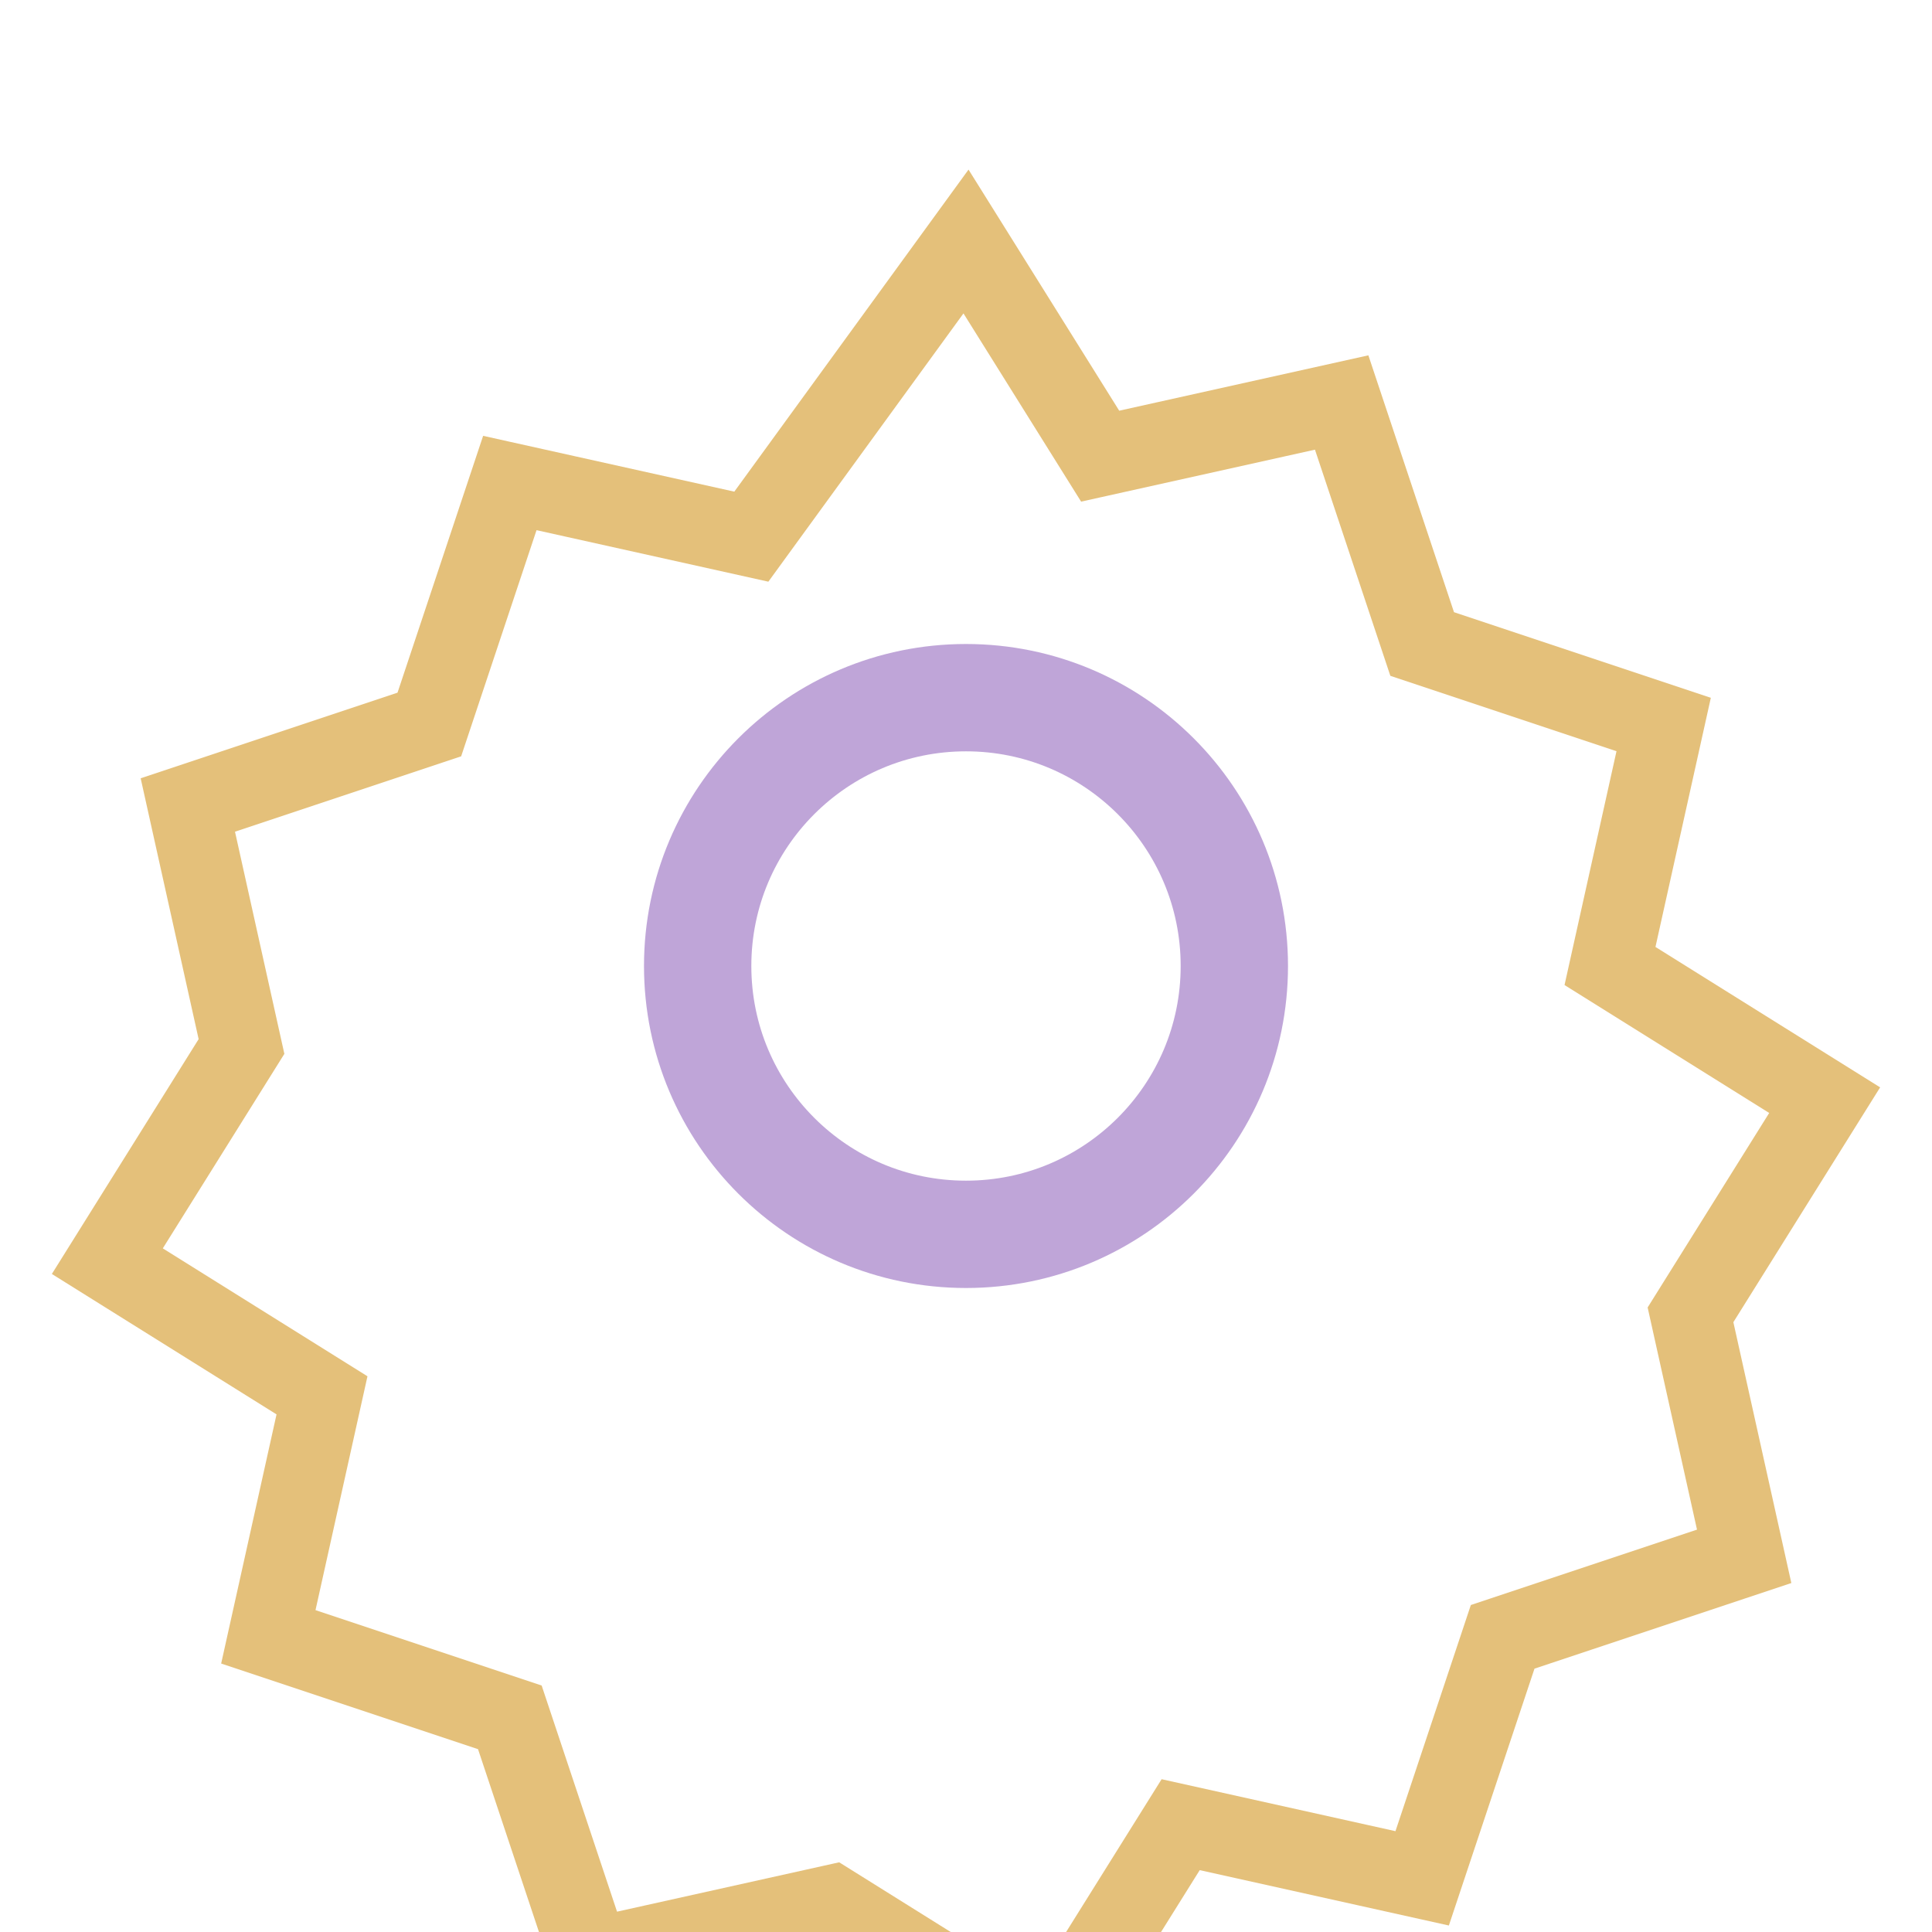
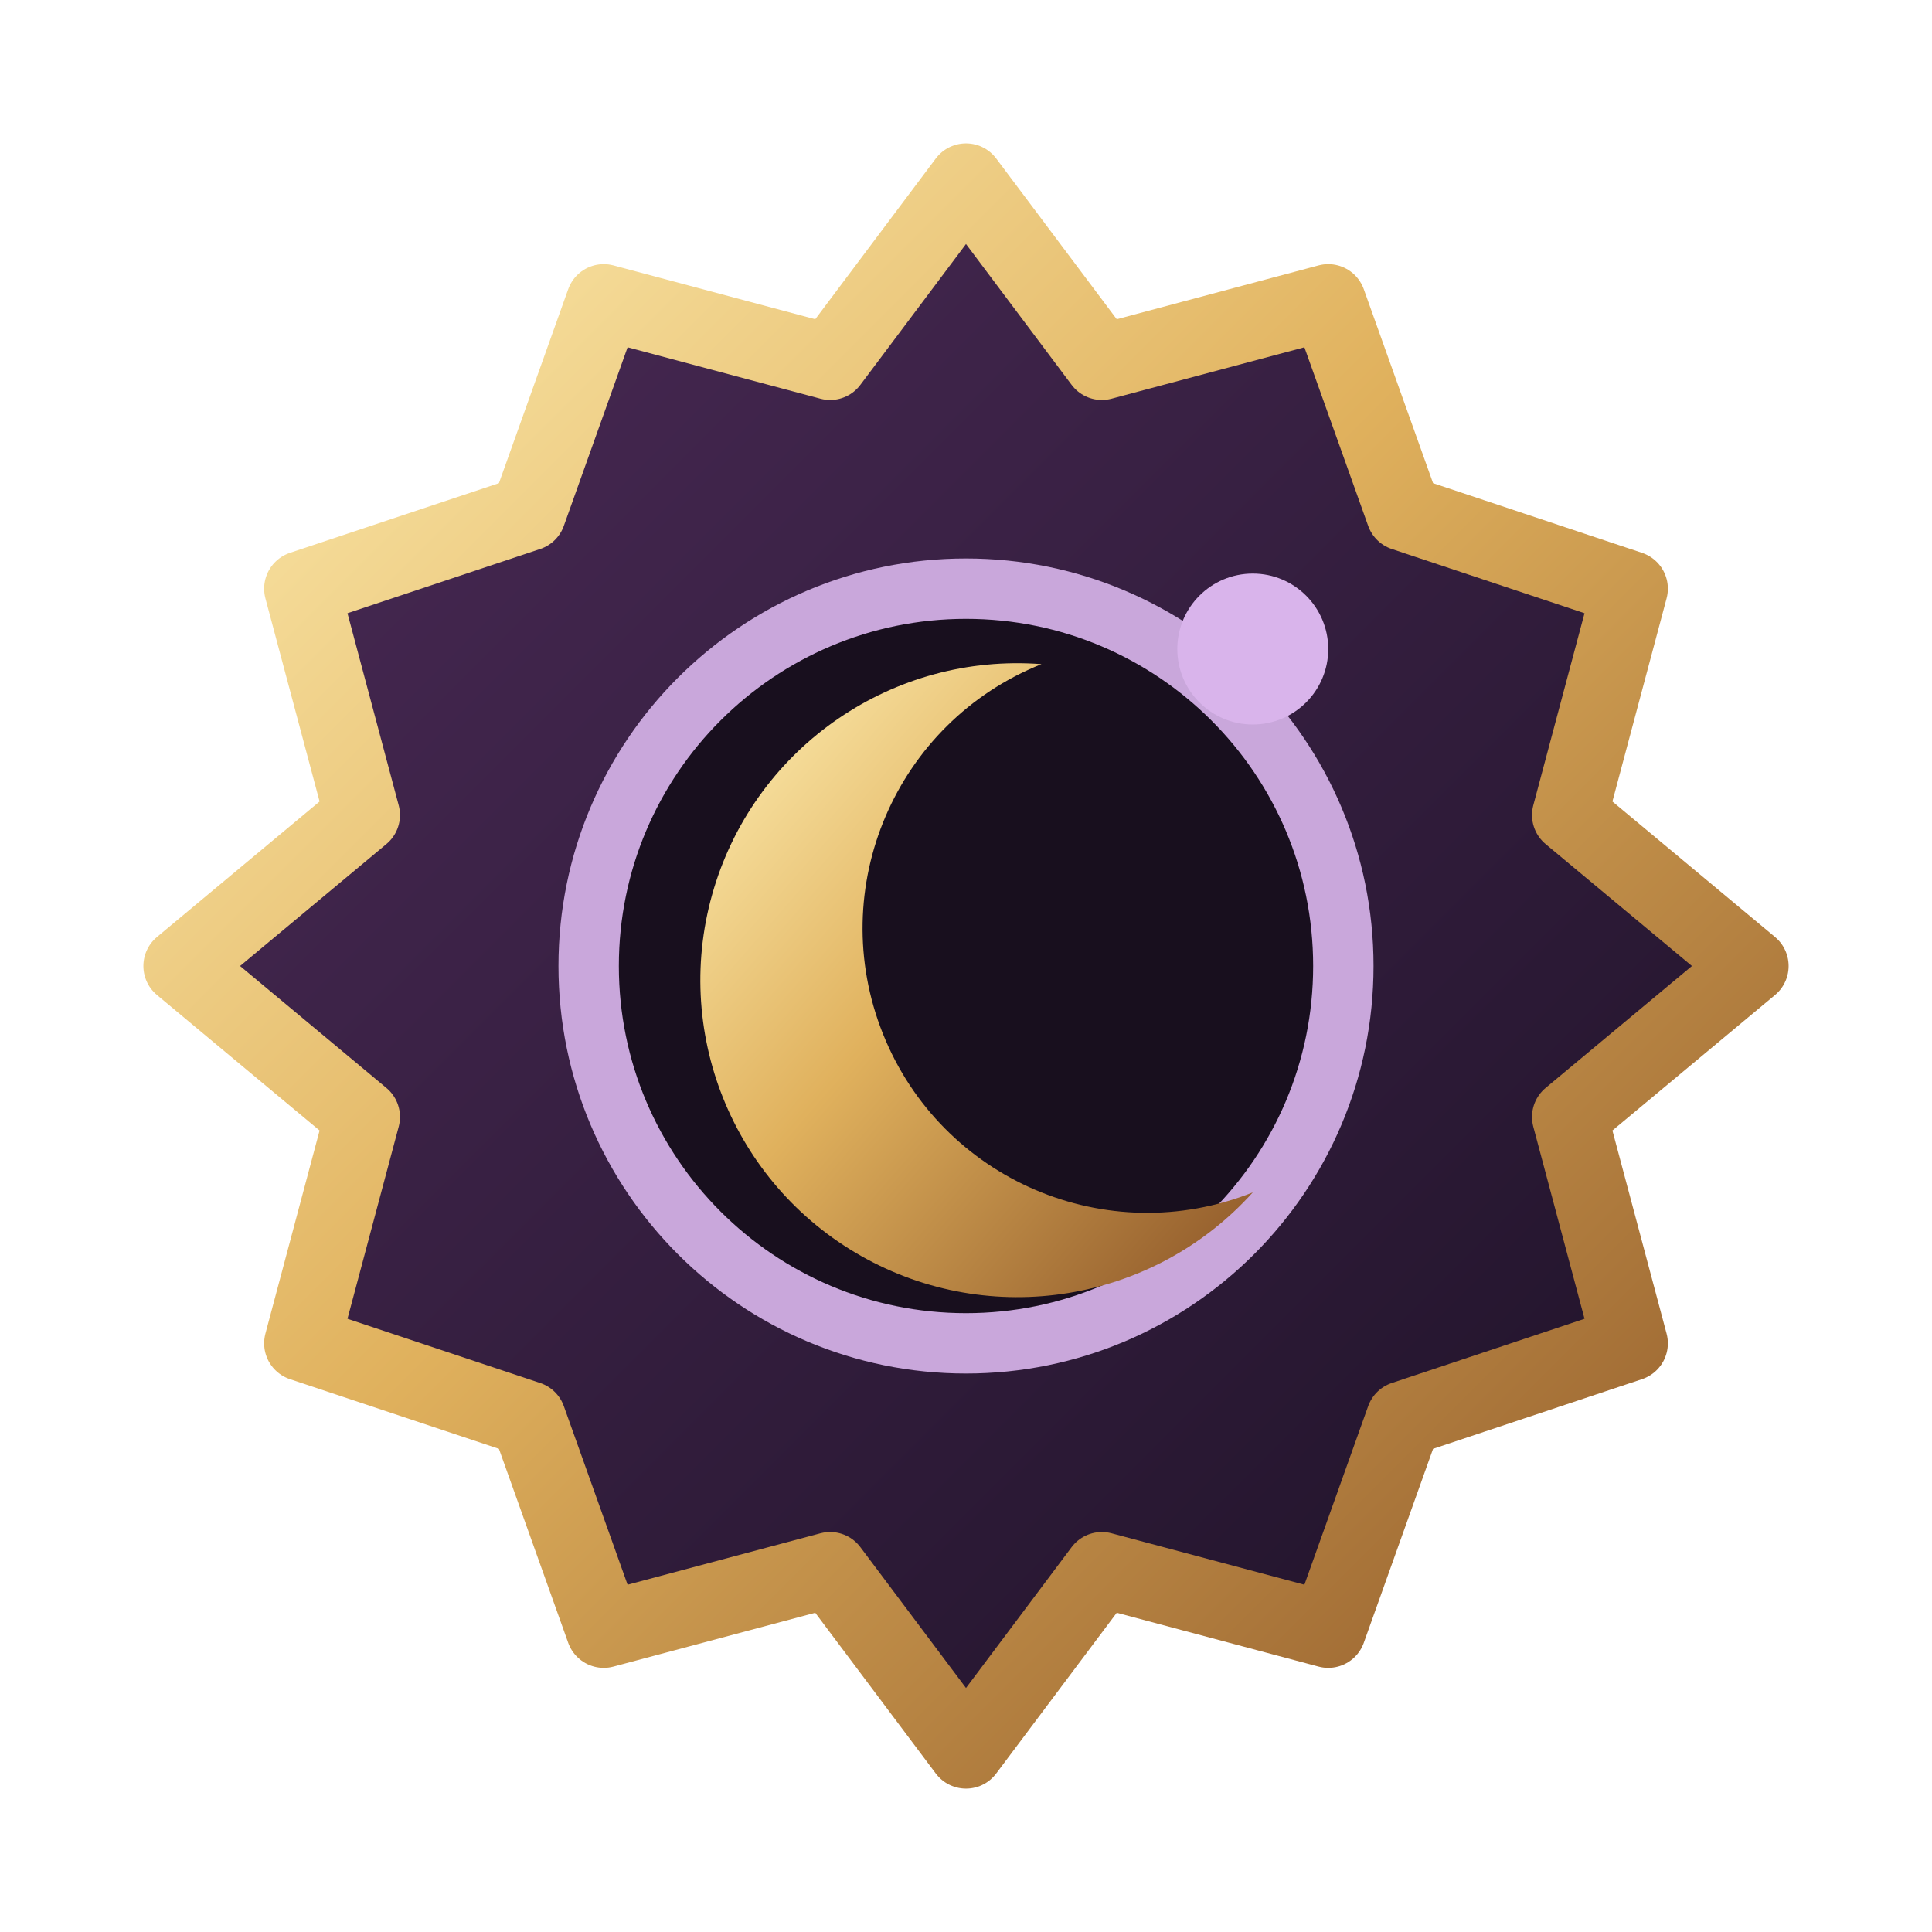
- <svg xmlns="http://www.w3.org/2000/svg" width="72" height="72" viewBox="0 0 72 72">
-   <path d="m36 9 5 8 9-2 3 9 9 3-2 9 8 5-5 8 2 9-9 3-3 9-9-2-5 8-8-5-9 2-3-9-9-3 2-9-8-5 5-8-2-9 9-3 3-9 9 2Z" fill="none" stroke="#E4C07A" stroke-width="3" />
-   <circle cx="36" cy="36" r="10" fill="none" stroke="#BFA5D8" stroke-width="4" />
+ <svg xmlns="http://www.w3.org/2000/svg" width="128" height="128" viewBox="0 0 128 128">
+   <defs>
+     <linearGradient id="gold" x1="0" y1="0" x2="1" y2="1">
+       <stop stop-color="#FFF0B5" />
+       <stop offset=".45" stop-color="#E0B15D" />
+       <stop offset="1" stop-color="#8C5527" />
+     </linearGradient>
+     <linearGradient id="plum" x1="0" y1="0" x2="1" y2="1">
+       <stop stop-color="#4C2B58" />
+       <stop offset="1" stop-color="#1C1125" />
+     </linearGradient>
+     <linearGradient id="lilac" x1="0" y1="0" x2="1" y2="1">
+       <stop stop-color="#E5C8F5" />
+       <stop offset="1" stop-color="#8E629F" />
+     </linearGradient>
+   </defs>
+   <path d="m64 12 9 12 15-4 5 14 15 5-4 15 12 10-12 10 4 15-15 5-5 14-15-4-9 12-9-12-15 4-5-14-15-5 4-15-12-10 12-10-4-15 15-5 5-14 15 4Z" fill="url(#plum)" stroke="url(#gold)" stroke-width="5" stroke-linejoin="round" />
+   <circle cx="64" cy="64" r="25" fill="#180F1E" stroke="#C9A7DB" stroke-width="4" />
+   <path d="M69 44a21 21 0 1 0 14 35 18 18 0 1 1-14-35Z" fill="url(#gold)" />
+   <circle cx="83" cy="43" r="5" fill="#D9B4EB" />
</svg>
